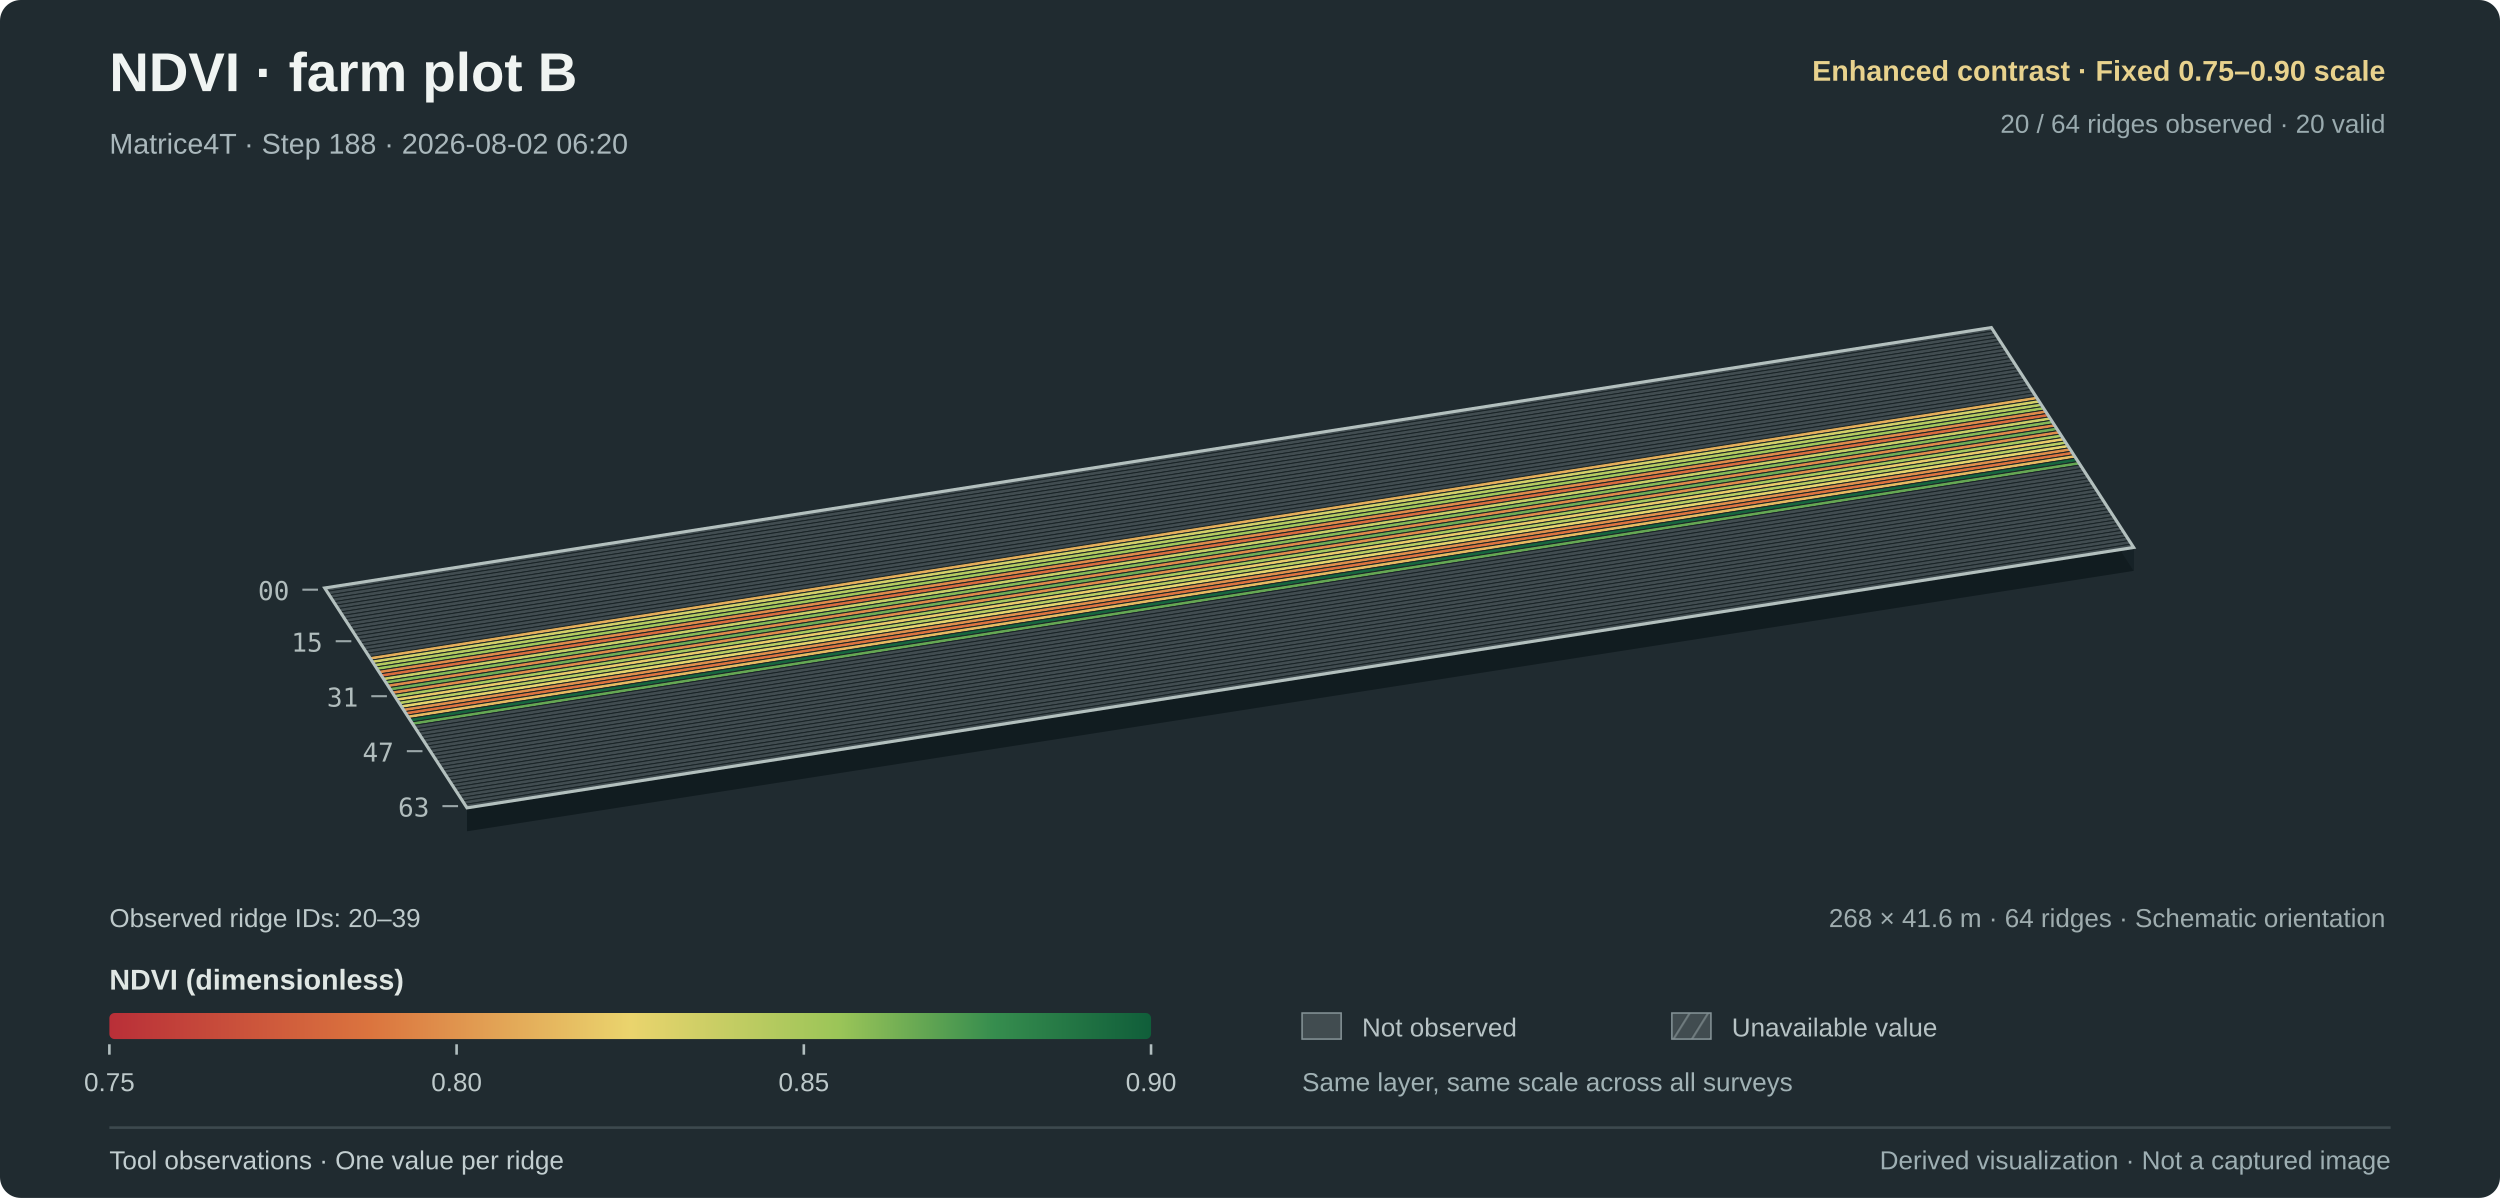
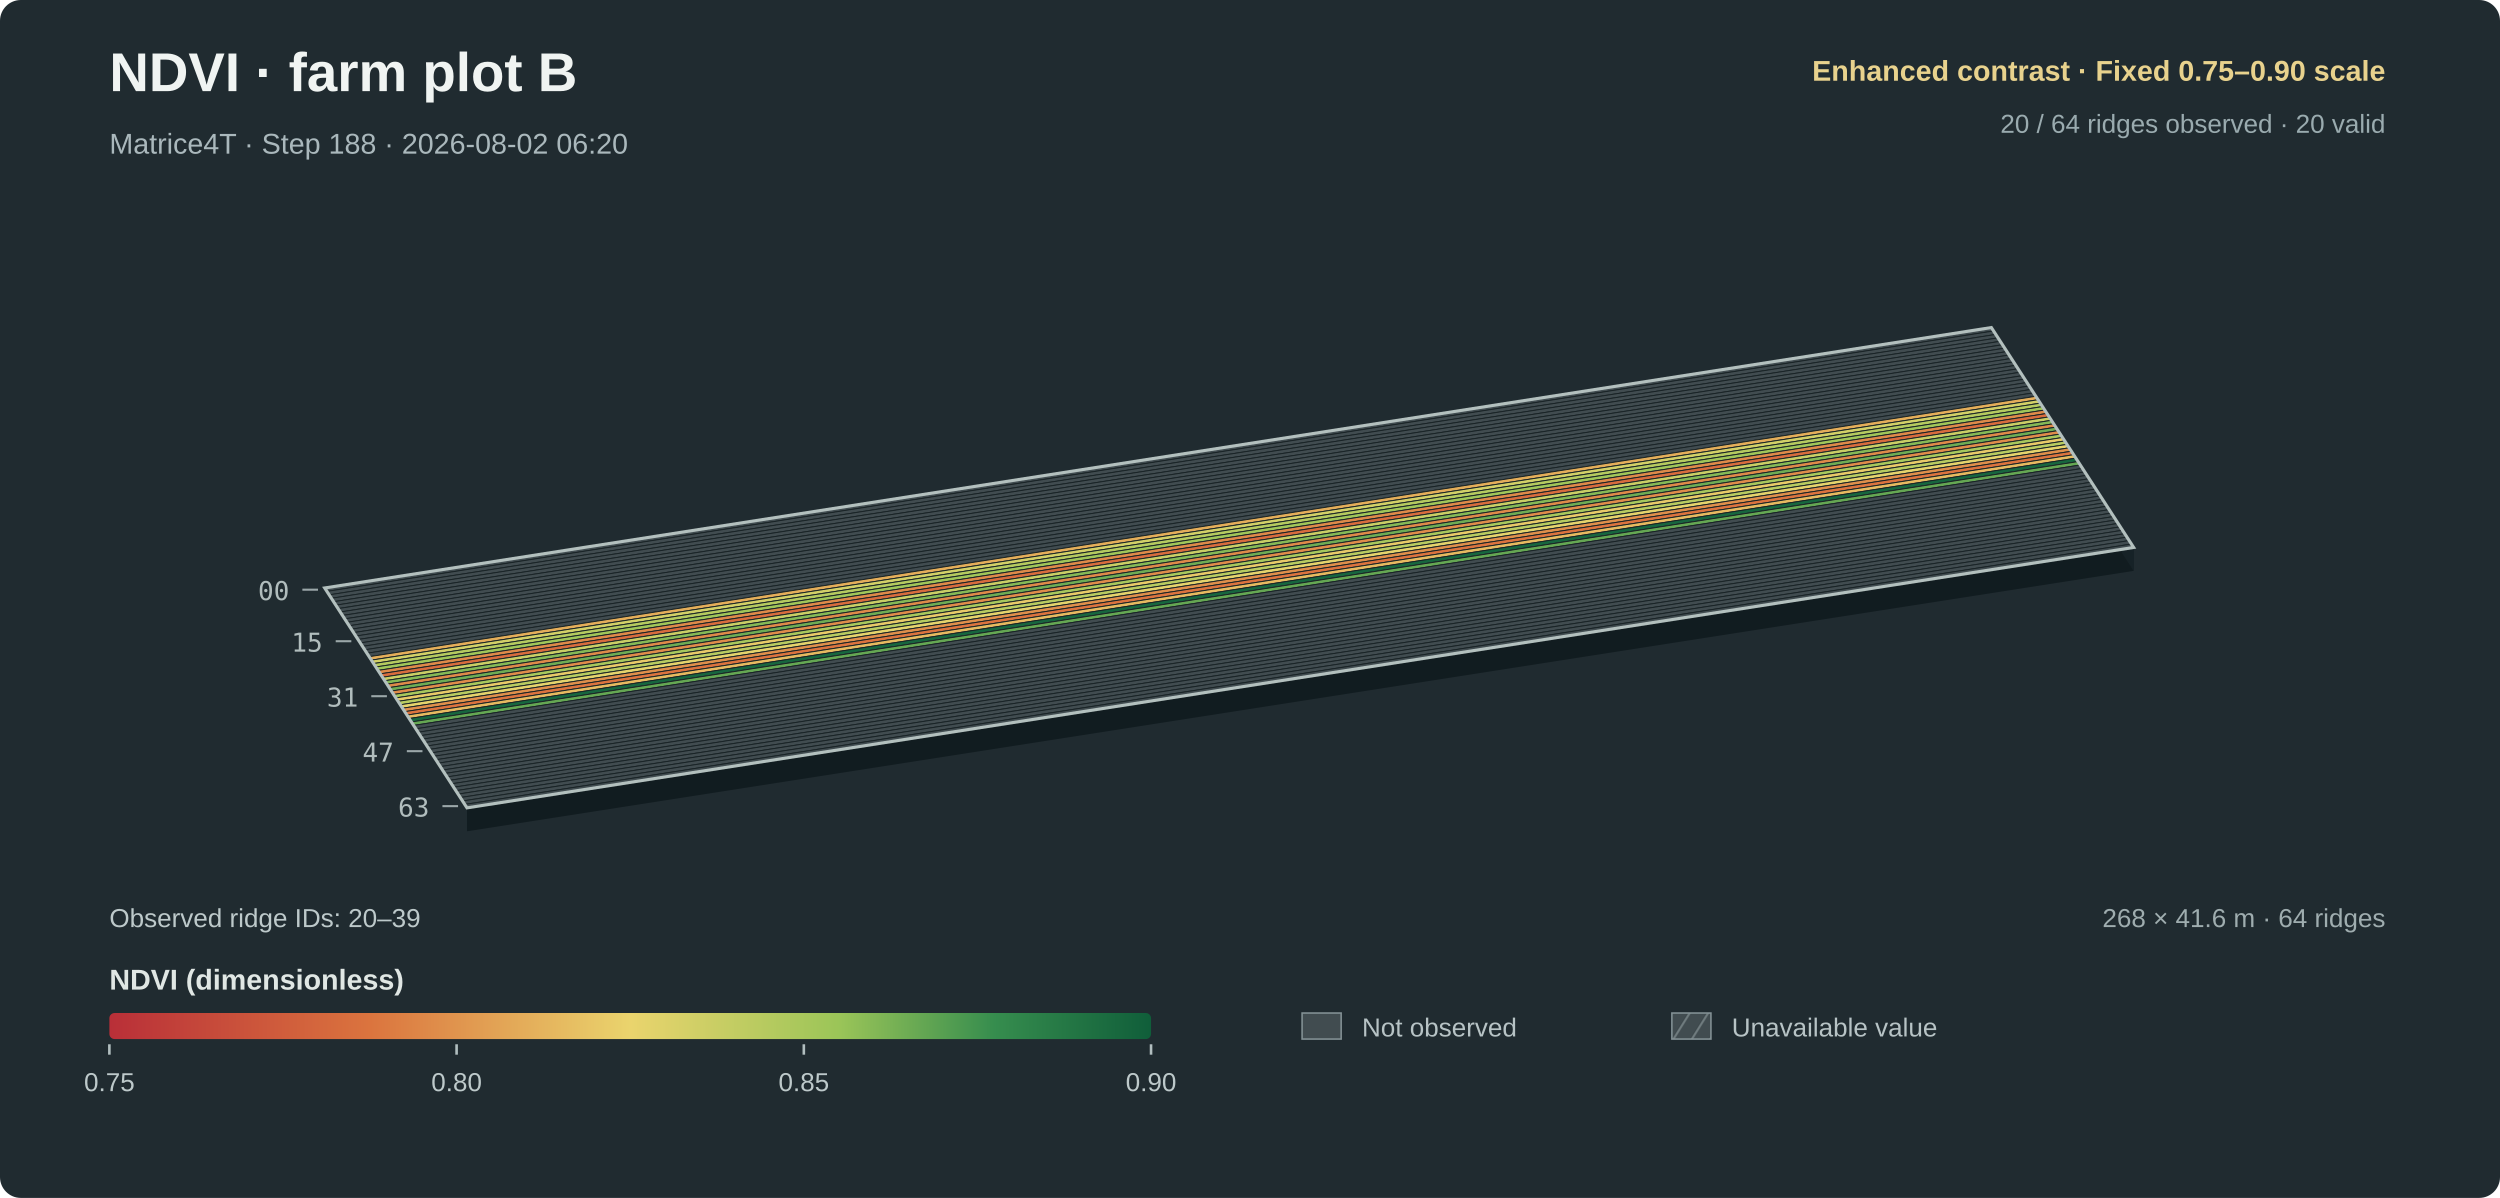
<svg xmlns="http://www.w3.org/2000/svg" viewBox="0 0 960 460" width="960" height="460" role="img" aria-labelledby="survey-e06e4e0b-title survey-e06e4e0b-desc" data-layer="ndvi" data-contrast="detail" data-valid-count="20">
  <defs>
    <linearGradient id="survey-e06e4e0b-scale" x1="0" y1="0" x2="1" y2="0">
      <stop offset="0%" stop-color="#b92f38" />
      <stop offset="25%" stop-color="#db743e" />
      <stop offset="50%" stop-color="#ead46d" />
      <stop offset="70%" stop-color="#9bc558" />
      <stop offset="85%" stop-color="#368d4e" />
      <stop offset="100%" stop-color="#105e3a" />
    </linearGradient>
    <pattern id="survey-e06e4e0b-missing" width="6" height="6" patternUnits="userSpaceOnUse" patternTransform="rotate(32)">
      <rect width="6" height="6" fill="#414c50" />
      <path d="M0 0v6" stroke="#6b777a" stroke-width="1.7" />
    </pattern>
  </defs>
  <rect width="960" height="460" rx="8" fill="#202b30" />
  <g font-family="Arial,Helvetica,sans-serif">
    <text x="42" y="35" fill="#f0f4f2" font-size="21" font-weight="600">NDVI · farm plot B</text>
    <text x="42" y="59" fill="#aab8bc" font-size="11">Matrice4T · Step 188 · 2026-08-02 06:20</text>
    <text x="916" y="31" text-anchor="end" fill="#e8d28d" font-size="11" font-weight="600">Enhanced contrast · Fixed 0.75–0.90 scale</text>
    <text x="916" y="51" text-anchor="end" fill="#9aabaf" font-size="10">20 / 64 ridges observed · 20 valid</text>
    <polygon points="179.32,310.22 819.32,210.22 819.32,219.22 179.32,319.22" fill="#111c20" />
    <polygon points="764.68,125.78 819.32,210.22 819.32,219.22 764.68,134.78" fill="#162227" />
    <polygon data-ridge-id="0" data-status="unobserved" points="124.68,225.78 764.68,125.78 765.53,127.1 125.53,227.1" fill="#414c50" stroke="#192326" stroke-width="0.38" />
    <polygon data-ridge-id="1" data-status="unobserved" points="125.53,227.1 765.53,127.1 766.39,128.42 126.39,228.42" fill="#414c50" stroke="#192326" stroke-width="0.38" />
    <polygon data-ridge-id="2" data-status="unobserved" points="126.39,228.42 766.39,128.42 767.24,129.74 127.24,229.74" fill="#414c50" stroke="#192326" stroke-width="0.38" />
    <polygon data-ridge-id="3" data-status="unobserved" points="127.24,229.74 767.24,129.74 768.1,131.06 128.1,231.06" fill="#414c50" stroke="#192326" stroke-width="0.38" />
    <polygon data-ridge-id="4" data-status="unobserved" points="128.1,231.06 768.1,131.06 768.95,132.38 128.95,232.38" fill="#414c50" stroke="#192326" stroke-width="0.38" />
    <polygon data-ridge-id="5" data-status="unobserved" points="128.95,232.38 768.95,132.38 769.8,133.7 129.8,233.7" fill="#414c50" stroke="#192326" stroke-width="0.38" />
    <polygon data-ridge-id="6" data-status="unobserved" points="129.8,233.7 769.8,133.7 770.66,135.01 130.66,235.01" fill="#414c50" stroke="#192326" stroke-width="0.38" />
    <polygon data-ridge-id="7" data-status="unobserved" points="130.66,235.01 770.66,135.01 771.51,136.33 131.51,236.33" fill="#414c50" stroke="#192326" stroke-width="0.38" />
    <polygon data-ridge-id="8" data-status="unobserved" points="131.51,236.33 771.51,136.33 772.36,137.65 132.36,237.65" fill="#414c50" stroke="#192326" stroke-width="0.38" />
    <polygon data-ridge-id="9" data-status="unobserved" points="132.36,237.65 772.36,137.65 773.22,138.97 133.22,238.97" fill="#414c50" stroke="#192326" stroke-width="0.38" />
    <polygon data-ridge-id="10" data-status="unobserved" points="133.22,238.97 773.22,138.97 774.07,140.29 134.07,240.29" fill="#414c50" stroke="#192326" stroke-width="0.38" />
    <polygon data-ridge-id="11" data-status="unobserved" points="134.07,240.29 774.07,140.29 774.93,141.61 134.93,241.61" fill="#414c50" stroke="#192326" stroke-width="0.38" />
    <polygon data-ridge-id="12" data-status="unobserved" points="134.93,241.61 774.93,141.61 775.78,142.93 135.78,242.93" fill="#414c50" stroke="#192326" stroke-width="0.38" />
    <polygon data-ridge-id="13" data-status="unobserved" points="135.78,242.93 775.78,142.93 776.63,144.25 136.63,244.25" fill="#414c50" stroke="#192326" stroke-width="0.38" />
    <polygon data-ridge-id="14" data-status="unobserved" points="136.63,244.25 776.63,144.25 777.49,145.57 137.49,245.57" fill="#414c50" stroke="#192326" stroke-width="0.38" />
    <polygon data-ridge-id="15" data-status="unobserved" points="137.49,245.57 777.49,145.57 778.34,146.89 138.34,246.89" fill="#414c50" stroke="#192326" stroke-width="0.38" />
    <polygon data-ridge-id="16" data-status="unobserved" points="138.34,246.89 778.34,146.89 779.19,148.21 139.19,248.21" fill="#414c50" stroke="#192326" stroke-width="0.38" />
    <polygon data-ridge-id="17" data-status="unobserved" points="139.19,248.21 779.19,148.21 780.05,149.53 140.05,249.53" fill="#414c50" stroke="#192326" stroke-width="0.38" />
    <polygon data-ridge-id="18" data-status="unobserved" points="140.05,249.53 780.05,149.53 780.9,150.85 140.9,250.85" fill="#414c50" stroke="#192326" stroke-width="0.38" />
    <polygon data-ridge-id="19" data-status="unobserved" points="140.9,250.85 780.9,150.85 781.76,152.17 141.76,252.17" fill="#414c50" stroke="#192326" stroke-width="0.38" />
    <polygon data-ridge-id="20" data-status="valid" data-value="0.81" points="141.76,252.17 781.76,152.17 782.61,153.49 142.61,253.49" fill="#e4ae5a" stroke="#192326" stroke-width="0.38" />
    <polygon data-ridge-id="21" data-status="valid" data-value="0.834" points="142.61,253.49 782.61,153.49 783.46,154.81 143.46,254.81" fill="#d2d067" stroke="#192326" stroke-width="0.38" />
    <polygon data-ridge-id="22" data-status="valid" data-value="0.845" points="143.46,254.81 783.46,154.81 784.32,156.13 144.32,256.13" fill="#b5ca5f" stroke="#192326" stroke-width="0.38" />
    <polygon data-ridge-id="23" data-status="valid" data-value="0.853" points="144.32,256.13 784.32,156.13 785.17,157.44 145.17,257.44" fill="#a0c659" stroke="#192326" stroke-width="0.38" />
    <polygon data-ridge-id="24" data-status="valid" data-value="0.796" points="145.17,257.44 785.17,157.44 786.02,158.76 146.02,258.76" fill="#de8a49" stroke="#192326" stroke-width="0.38" />
    <polygon data-ridge-id="25" data-status="valid" data-value="0.783" points="146.02,258.76 786.02,158.76 786.88,160.08 146.88,260.08" fill="#d76c3d" stroke="#192326" stroke-width="0.38" />
    <polygon data-ridge-id="26" data-status="valid" data-value="0.837" points="146.88,260.08 786.88,160.08 787.73,161.4 147.73,261.4" fill="#cace65" stroke="#192326" stroke-width="0.38" />
    <polygon data-ridge-id="27" data-status="valid" data-value="0.86" points="147.73,261.4 787.73,161.4 788.59,162.72 148.59,262.72" fill="#85b956" stroke="#192326" stroke-width="0.38" />
    <polygon data-ridge-id="28" data-status="valid" data-value="0.796" points="148.59,262.72 788.59,162.72 789.44,164.04 149.44,264.04" fill="#de8a49" stroke="#192326" stroke-width="0.38" />
    <polygon data-ridge-id="29" data-status="valid" data-value="0.865" points="149.44,264.04 789.44,164.04 790.29,165.36 150.29,265.36" fill="#6eac54" stroke="#192326" stroke-width="0.38" />
    <polygon data-ridge-id="30" data-status="valid" data-value="0.797" points="150.29,265.36 790.29,165.36 791.15,166.68 151.15,266.68" fill="#df8c4a" stroke="#192326" stroke-width="0.38" />
    <polygon data-ridge-id="31" data-status="valid" data-value="0.85" points="151.15,266.68 791.15,166.68 792,168 152,268" fill="#a8c85c" stroke="#192326" stroke-width="0.38" />
    <polygon data-ridge-id="32" data-status="valid" data-value="0.821" points="152,268 792,168 792.85,169.32 152.85,269.32" fill="#e8ca68" stroke="#192326" stroke-width="0.38" />
    <polygon data-ridge-id="33" data-status="valid" data-value="0.844" points="152.85,269.32 792.85,169.32 793.71,170.64 153.71,270.64" fill="#b8cb60" stroke="#192326" stroke-width="0.38" />
    <polygon data-ridge-id="34" data-status="valid" data-value="0.827" points="153.71,270.64 793.71,170.64 794.56,171.96 154.56,271.96" fill="#e5d36c" stroke="#192326" stroke-width="0.38" />
    <polygon data-ridge-id="35" data-status="valid" data-value="0.798" points="154.56,271.96 794.56,171.96 795.41,173.28 155.41,273.28" fill="#df8f4b" stroke="#192326" stroke-width="0.38" />
    <polygon data-ridge-id="36" data-status="valid" data-value="0.787" points="155.41,273.28 795.41,173.28 796.27,174.6 156.27,274.6" fill="#db733e" stroke="#192326" stroke-width="0.38" />
    <polygon data-ridge-id="37" data-status="valid" data-value="0.815" points="156.27,274.6 796.27,174.6 797.12,175.92 157.12,275.92" fill="#e6ba60" stroke="#192326" stroke-width="0.38" />
    <polygon data-ridge-id="38" data-status="valid" data-value="0.896" points="157.12,275.92 797.12,175.92 797.98,177.24 157.98,277.24" fill="#17663e" stroke="#192326" stroke-width="0.38" />
    <polygon data-ridge-id="39" data-status="valid" data-value="0.867" points="157.98,277.24 797.98,177.24 798.83,178.56 158.83,278.56" fill="#65a753" stroke="#192326" stroke-width="0.38" />
    <polygon data-ridge-id="40" data-status="unobserved" points="158.83,278.56 798.83,178.56 799.68,179.87 159.68,279.87" fill="#414c50" stroke="#192326" stroke-width="0.38" />
    <polygon data-ridge-id="41" data-status="unobserved" points="159.68,279.87 799.68,179.87 800.54,181.19 160.54,281.19" fill="#414c50" stroke="#192326" stroke-width="0.38" />
    <polygon data-ridge-id="42" data-status="unobserved" points="160.54,281.19 800.54,181.19 801.39,182.51 161.39,282.51" fill="#414c50" stroke="#192326" stroke-width="0.38" />
    <polygon data-ridge-id="43" data-status="unobserved" points="161.39,282.51 801.39,182.51 802.24,183.83 162.24,283.83" fill="#414c50" stroke="#192326" stroke-width="0.38" />
    <polygon data-ridge-id="44" data-status="unobserved" points="162.24,283.83 802.24,183.83 803.1,185.15 163.1,285.15" fill="#414c50" stroke="#192326" stroke-width="0.38" />
    <polygon data-ridge-id="45" data-status="unobserved" points="163.1,285.15 803.1,185.15 803.95,186.47 163.95,286.47" fill="#414c50" stroke="#192326" stroke-width="0.38" />
    <polygon data-ridge-id="46" data-status="unobserved" points="163.95,286.47 803.95,186.47 804.81,187.79 164.81,287.79" fill="#414c50" stroke="#192326" stroke-width="0.38" />
    <polygon data-ridge-id="47" data-status="unobserved" points="164.81,287.79 804.81,187.79 805.66,189.11 165.66,289.11" fill="#414c50" stroke="#192326" stroke-width="0.38" />
    <polygon data-ridge-id="48" data-status="unobserved" points="165.66,289.11 805.66,189.11 806.51,190.43 166.51,290.43" fill="#414c50" stroke="#192326" stroke-width="0.38" />
    <polygon data-ridge-id="49" data-status="unobserved" points="166.51,290.43 806.51,190.43 807.37,191.75 167.37,291.75" fill="#414c50" stroke="#192326" stroke-width="0.38" />
    <polygon data-ridge-id="50" data-status="unobserved" points="167.37,291.75 807.37,191.75 808.22,193.07 168.22,293.07" fill="#414c50" stroke="#192326" stroke-width="0.38" />
    <polygon data-ridge-id="51" data-status="unobserved" points="168.22,293.07 808.22,193.07 809.07,194.39 169.07,294.39" fill="#414c50" stroke="#192326" stroke-width="0.38" />
    <polygon data-ridge-id="52" data-status="unobserved" points="169.07,294.39 809.07,194.39 809.93,195.71 169.93,295.71" fill="#414c50" stroke="#192326" stroke-width="0.38" />
    <polygon data-ridge-id="53" data-status="unobserved" points="169.93,295.71 809.93,195.71 810.78,197.03 170.78,297.03" fill="#414c50" stroke="#192326" stroke-width="0.38" />
    <polygon data-ridge-id="54" data-status="unobserved" points="170.78,297.03 810.78,197.03 811.64,198.35 171.64,298.35" fill="#414c50" stroke="#192326" stroke-width="0.38" />
    <polygon data-ridge-id="55" data-status="unobserved" points="171.64,298.35 811.64,198.35 812.49,199.67 172.49,299.67" fill="#414c50" stroke="#192326" stroke-width="0.38" />
    <polygon data-ridge-id="56" data-status="unobserved" points="172.49,299.67 812.49,199.67 813.34,200.99 173.34,300.99" fill="#414c50" stroke="#192326" stroke-width="0.38" />
    <polygon data-ridge-id="57" data-status="unobserved" points="173.34,300.99 813.34,200.99 814.2,202.3 174.2,302.3" fill="#414c50" stroke="#192326" stroke-width="0.38" />
    <polygon data-ridge-id="58" data-status="unobserved" points="174.2,302.3 814.2,202.3 815.05,203.62 175.05,303.62" fill="#414c50" stroke="#192326" stroke-width="0.38" />
    <polygon data-ridge-id="59" data-status="unobserved" points="175.05,303.62 815.05,203.62 815.9,204.94 175.9,304.94" fill="#414c50" stroke="#192326" stroke-width="0.38" />
    <polygon data-ridge-id="60" data-status="unobserved" points="175.9,304.94 815.9,204.94 816.76,206.26 176.76,306.26" fill="#414c50" stroke="#192326" stroke-width="0.38" />
    <polygon data-ridge-id="61" data-status="unobserved" points="176.76,306.26 816.76,206.26 817.61,207.58 177.61,307.58" fill="#414c50" stroke="#192326" stroke-width="0.38" />
    <polygon data-ridge-id="62" data-status="unobserved" points="177.61,307.58 817.61,207.58 818.47,208.9 178.47,308.9" fill="#414c50" stroke="#192326" stroke-width="0.38" />
    <polygon data-ridge-id="63" data-status="unobserved" points="178.47,308.9 818.47,208.9 819.32,210.22 179.32,310.22" fill="#414c50" stroke="#192326" stroke-width="0.38" />
    <path d="M124.68 225.78L764.68 125.78L819.32 210.22L179.32 310.22Z" fill="none" stroke="#b3c0be" stroke-width="1.2" />
    <path d="M116.11 226.44h6" stroke="#9ba7a9" stroke-width=".8" />
    <text x="111.11" y="230.44" text-anchor="end" fill="#b1bdbd" font-size="10" font-family="monospace">00</text>
    <path d="M128.91 246.23h6" stroke="#9ba7a9" stroke-width=".8" />
    <text x="123.91" y="250.23" text-anchor="end" fill="#b1bdbd" font-size="10" font-family="monospace">15</text>
    <path d="M142.57 267.34h6" stroke="#9ba7a9" stroke-width=".8" />
    <text x="137.57" y="271.34" text-anchor="end" fill="#b1bdbd" font-size="10" font-family="monospace">31</text>
    <path d="M156.23 288.45h6" stroke="#9ba7a9" stroke-width=".8" />
    <text x="151.23" y="292.45" text-anchor="end" fill="#b1bdbd" font-size="10" font-family="monospace">47</text>
    <path d="M169.89 309.56h6" stroke="#9ba7a9" stroke-width=".8" />
    <text x="164.89" y="313.56" text-anchor="end" fill="#b1bdbd" font-size="10" font-family="monospace">63</text>
    <text x="42" y="356" fill="#bdc9ca" font-size="10">Observed ridge IDs: 20–39</text>
-     <text x="916" y="356" text-anchor="end" fill="#9fadaf" font-size="10">268 × 41.6 m · 64 ridges · Schematic orientation</text>
+     <text x="916" y="356" text-anchor="end" fill="#9fadaf" font-size="10">268 × 41.6 m · 64 ridges</text>
    <text x="42" y="380" fill="#e0e7e4" font-size="11" font-weight="600">NDVI (dimensionless)</text>
    <rect x="42" y="389" width="400" height="10" rx="2" fill="url(#survey-e06e4e0b-scale)" />
    <path d="M42 401v4" stroke="#b1bebf" />
    <text x="42" y="419" text-anchor="middle" fill="#bdc9ca" font-size="10">0.75</text>
    <path d="M175.33 401v4" stroke="#b1bebf" />
    <text x="175.33" y="419" text-anchor="middle" fill="#bdc9ca" font-size="10">0.80</text>
    <path d="M308.67 401v4" stroke="#b1bebf" />
    <text x="308.67" y="419" text-anchor="middle" fill="#bdc9ca" font-size="10">0.85</text>
    <path d="M442 401v4" stroke="#b1bebf" />
    <text x="442" y="419" text-anchor="middle" fill="#bdc9ca" font-size="10">0.90</text>
    <rect x="500" y="389" width="15" height="10" fill="#414c50" stroke="#839195" stroke-width=".6" />
    <text x="523" y="398" fill="#b7c3c5" font-size="10">Not observed</text>
    <rect x="642" y="389" width="15" height="10" fill="url(#survey-e06e4e0b-missing)" stroke="#839195" stroke-width=".6" />
    <text x="665" y="398" fill="#b7c3c5" font-size="10">Unavailable value</text>
-     <text x="500" y="419" fill="#a1b2b5" font-size="10">Same layer, same scale across all surveys</text>
-     <path d="M42 433H918" stroke="#3c494e" />
-     <text x="42" y="449" fill="#c2ced0" font-size="10">Tool observations · One value per ridge</text>
-     <text x="918" y="449" text-anchor="end" fill="#9eafb3" font-size="10">Derived visualization · Not a captured image</text>
+     <text x="500" y="419" fill="#a1b2b5" font-size="10" />
  </g>
</svg>
